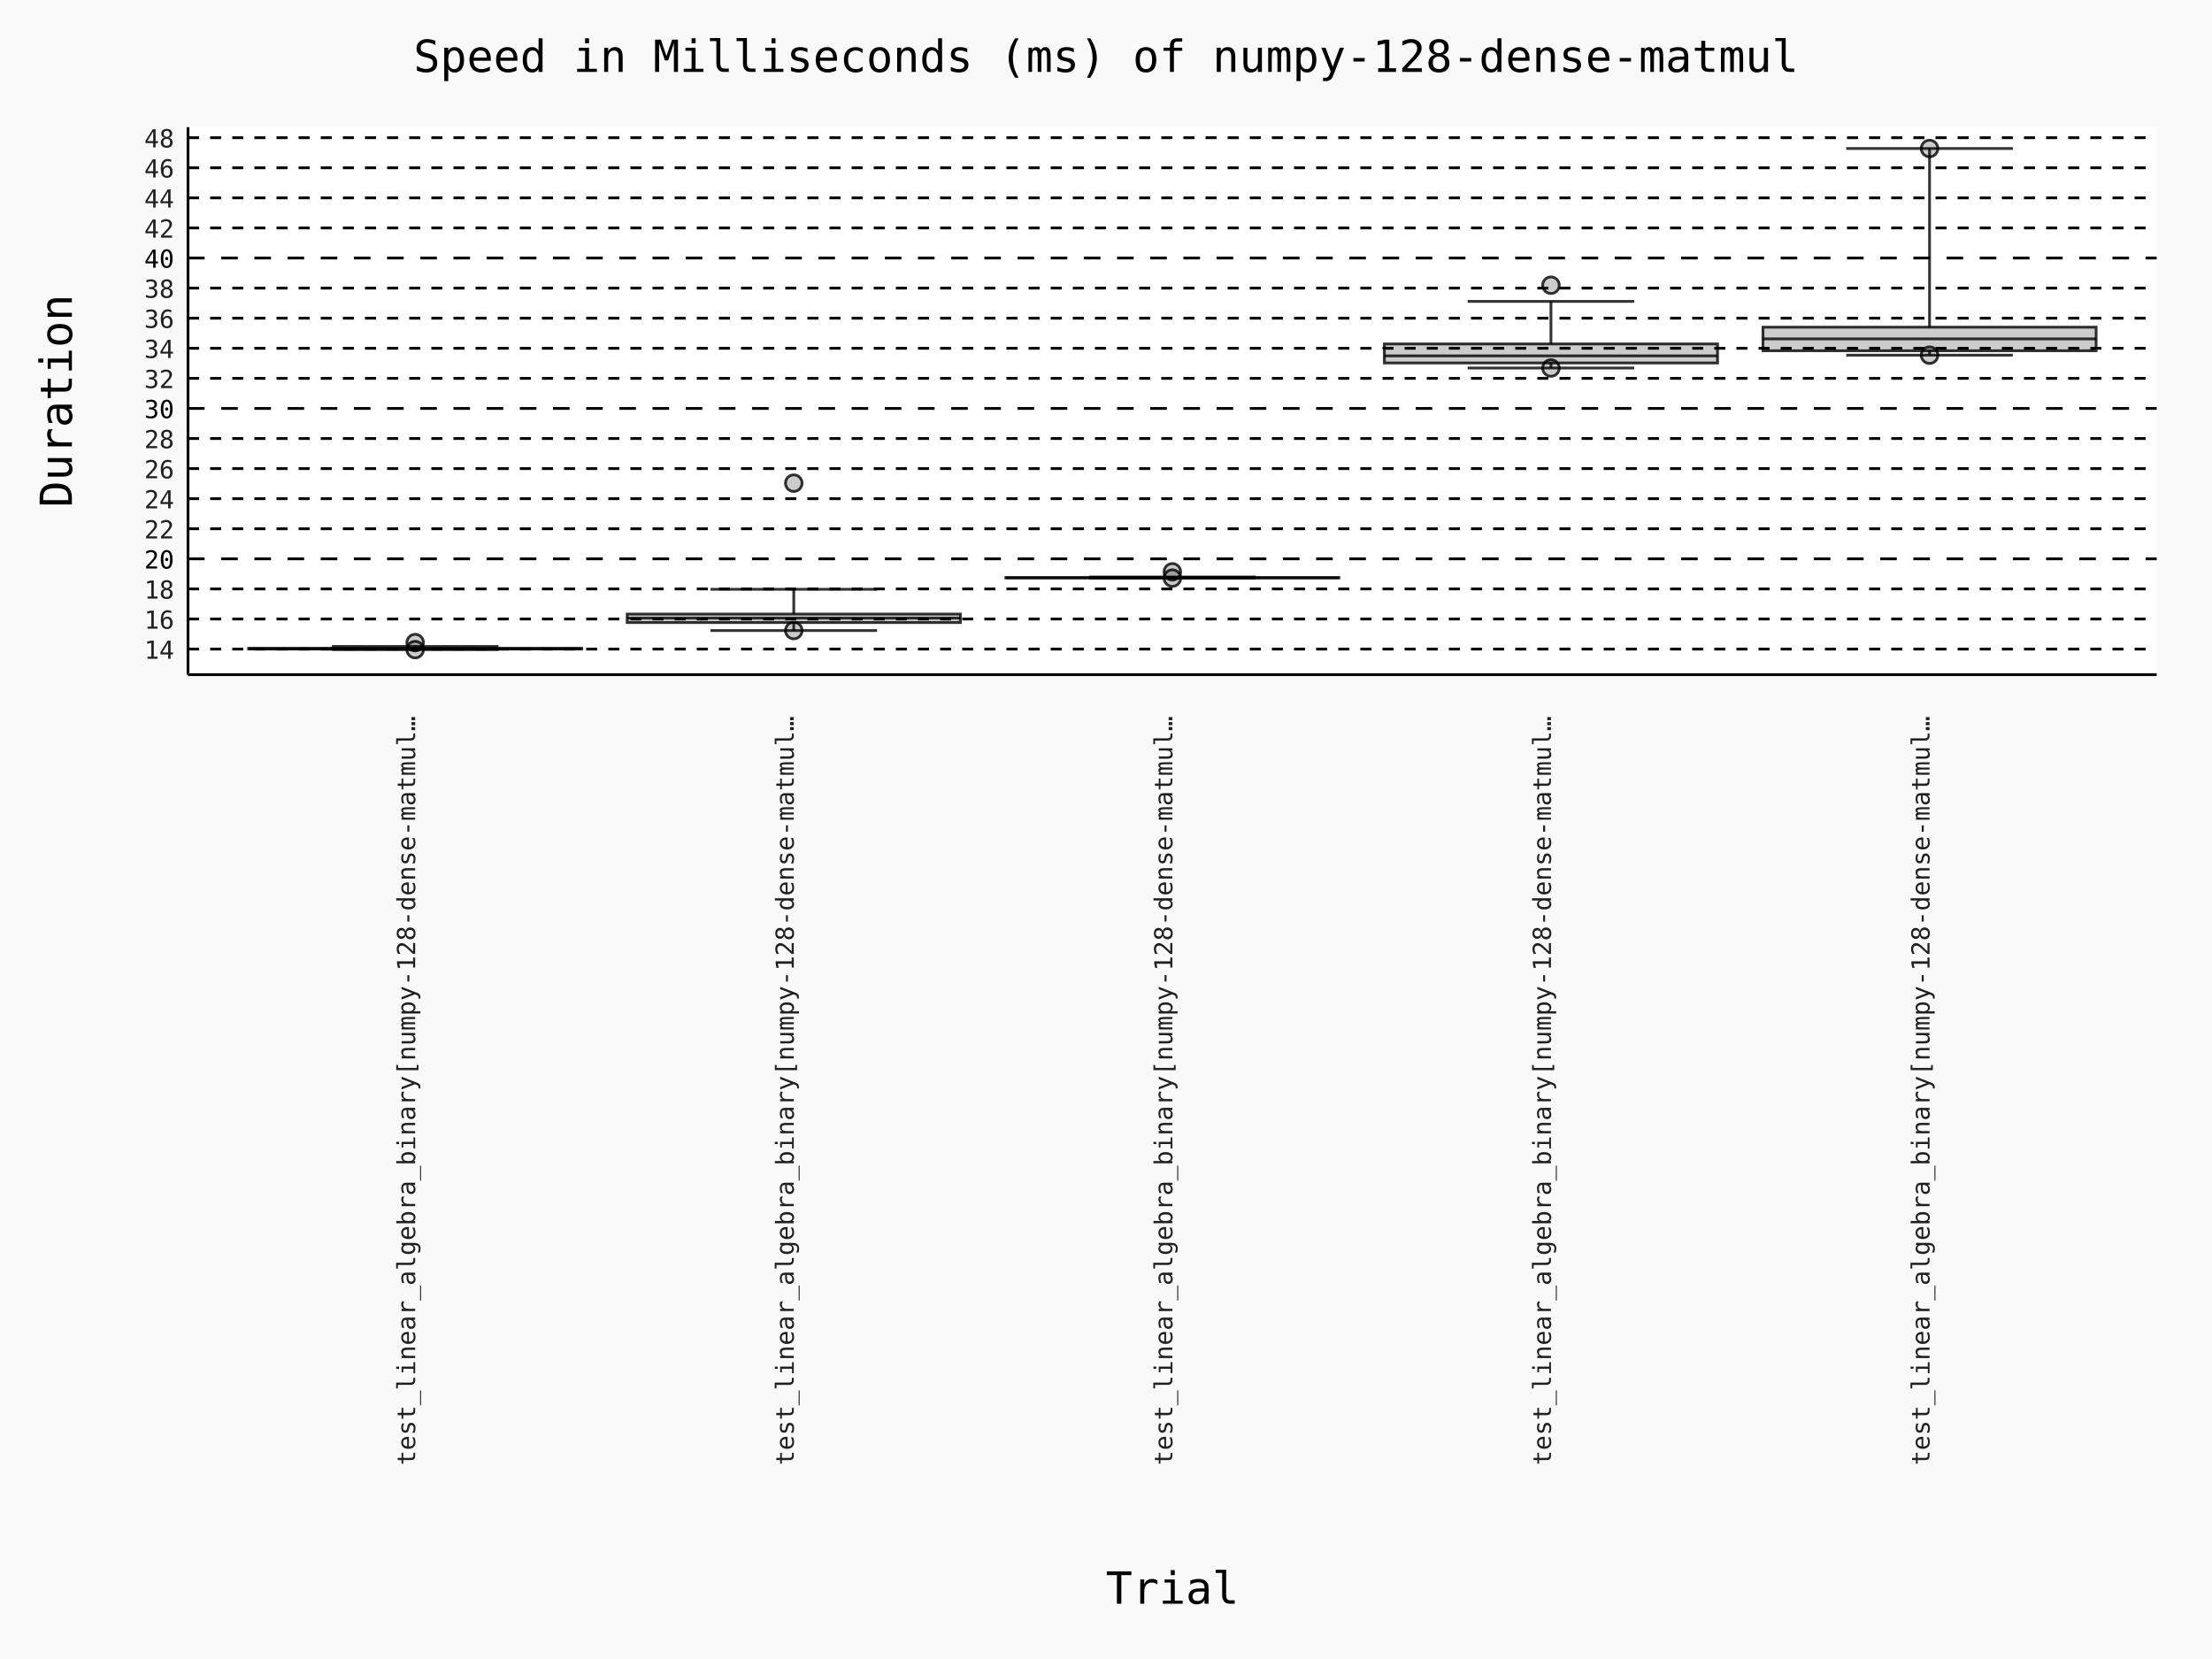
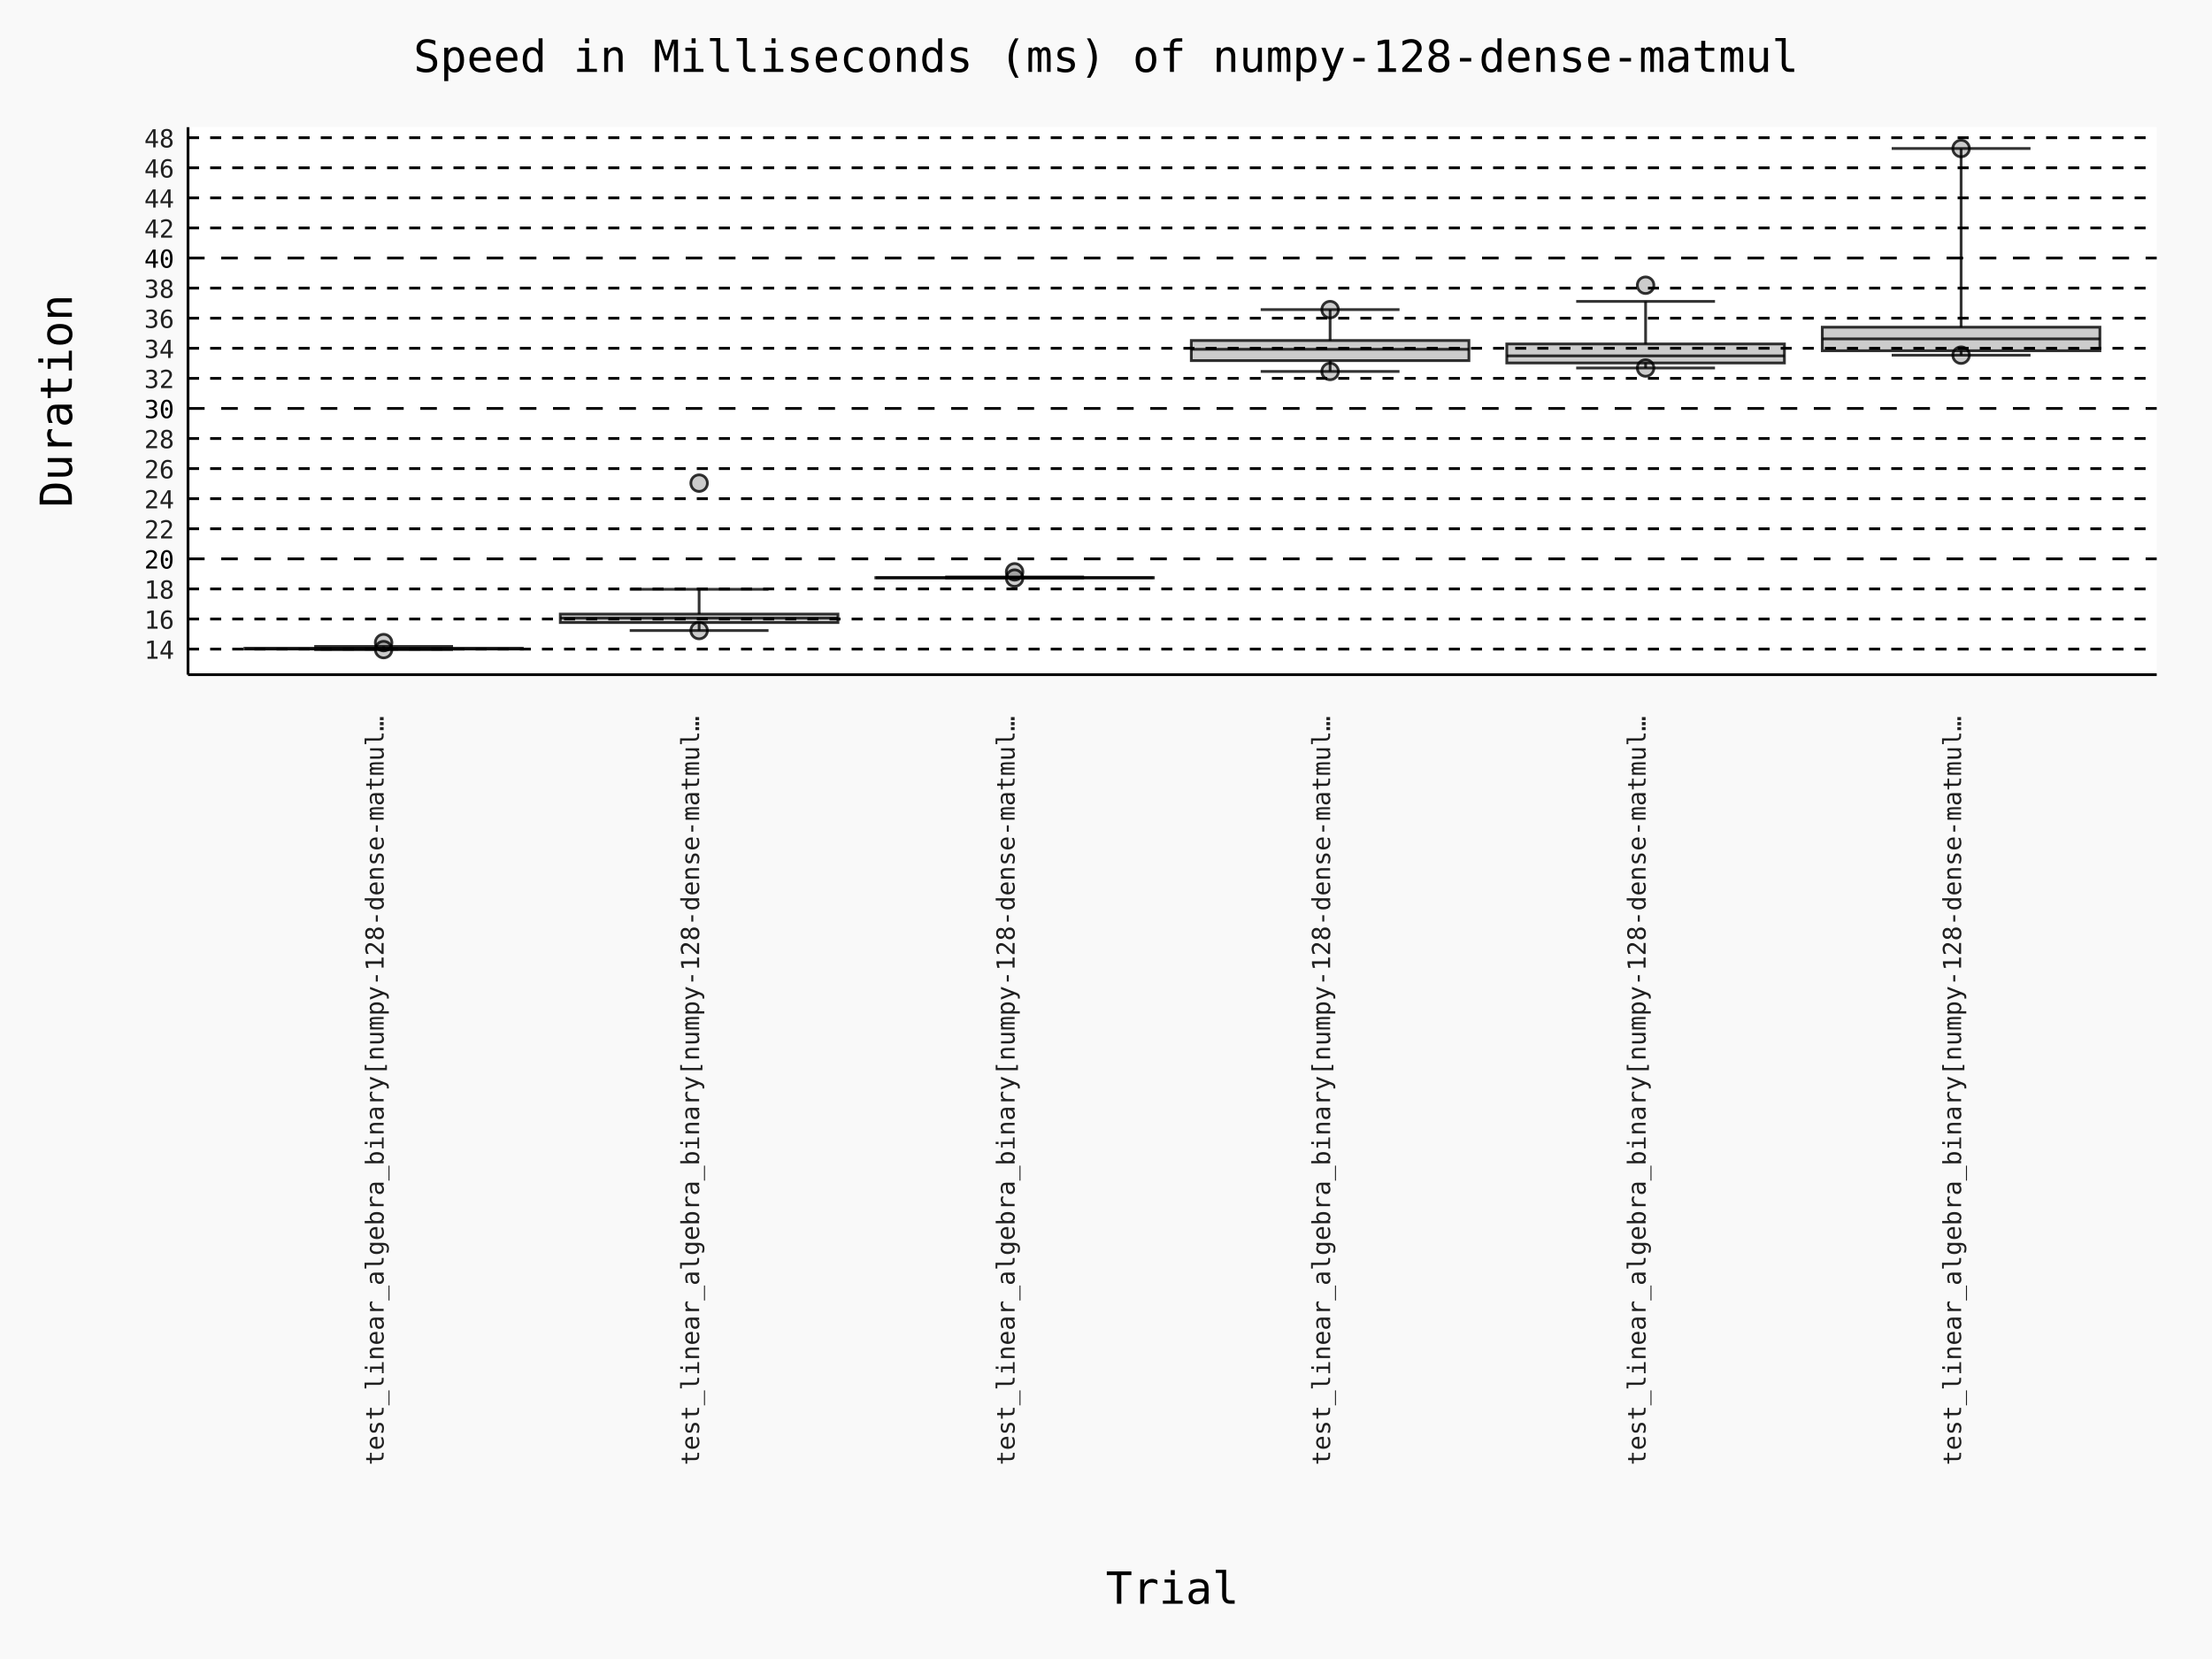
- <svg xmlns="http://www.w3.org/2000/svg" id="chart-01e28a47-dae2-4ed3-981c-42422c378820" class="pygal-chart" viewBox="0 0 800 600">
+ <svg xmlns="http://www.w3.org/2000/svg" id="chart-468716c3-79ac-4fae-b366-fb5f323527cd" class="pygal-chart" viewBox="0 0 800 600">
  <defs>
-     <style type="text/css">#chart-01e28a47-dae2-4ed3-981c-42422c378820{-webkit-user-select:none;-webkit-font-smoothing:antialiased;font-family:Consolas,"Deja Vu Sans Mono","Bitstream Vera Sans Mono","Courier New",monospace}#chart-01e28a47-dae2-4ed3-981c-42422c378820 .title{font-family:Consolas,"Deja Vu Sans Mono","Bitstream Vera Sans Mono","Courier New",monospace;font-size:16px}#chart-01e28a47-dae2-4ed3-981c-42422c378820 .legends .legend text{font-family:Consolas,"Deja Vu Sans Mono","Bitstream Vera Sans Mono","Courier New",monospace;font-size:14px}#chart-01e28a47-dae2-4ed3-981c-42422c378820 .axis text{font-family:Consolas,"Deja Vu Sans Mono","Bitstream Vera Sans Mono","Courier New",monospace;font-size:10px}#chart-01e28a47-dae2-4ed3-981c-42422c378820 .axis text.major{font-family:Consolas,"Deja Vu Sans Mono","Bitstream Vera Sans Mono","Courier New",monospace;font-size:10px}#chart-01e28a47-dae2-4ed3-981c-42422c378820 .text-overlay text.value{font-family:Consolas,"Deja Vu Sans Mono","Bitstream Vera Sans Mono","Courier New",monospace;font-size:16px}#chart-01e28a47-dae2-4ed3-981c-42422c378820 .text-overlay text.label{font-family:Consolas,"Deja Vu Sans Mono","Bitstream Vera Sans Mono","Courier New",monospace;font-size:10px}#chart-01e28a47-dae2-4ed3-981c-42422c378820 .tooltip{font-family:Consolas,"Deja Vu Sans Mono","Bitstream Vera Sans Mono","Courier New",monospace;font-size:14px}#chart-01e28a47-dae2-4ed3-981c-42422c378820 text.no_data{font-family:Consolas,"Deja Vu Sans Mono","Bitstream Vera Sans Mono","Courier New",monospace;font-size:64px}
- #chart-01e28a47-dae2-4ed3-981c-42422c378820{background-color:rgba(249,249,249,1)}#chart-01e28a47-dae2-4ed3-981c-42422c378820 path,#chart-01e28a47-dae2-4ed3-981c-42422c378820 line,#chart-01e28a47-dae2-4ed3-981c-42422c378820 rect,#chart-01e28a47-dae2-4ed3-981c-42422c378820 circle{-webkit-transition:150ms;-moz-transition:150ms;transition:150ms}#chart-01e28a47-dae2-4ed3-981c-42422c378820 .graph &gt; .background{fill:rgba(249,249,249,1)}#chart-01e28a47-dae2-4ed3-981c-42422c378820 .plot &gt; .background{fill:rgba(255,255,255,1)}#chart-01e28a47-dae2-4ed3-981c-42422c378820 .graph{fill:rgba(0,0,0,.87)}#chart-01e28a47-dae2-4ed3-981c-42422c378820 text.no_data{fill:rgba(0,0,0,1)}#chart-01e28a47-dae2-4ed3-981c-42422c378820 .title{fill:rgba(0,0,0,1)}#chart-01e28a47-dae2-4ed3-981c-42422c378820 .legends .legend text{fill:rgba(0,0,0,.87)}#chart-01e28a47-dae2-4ed3-981c-42422c378820 .legends .legend:hover text{fill:rgba(0,0,0,1)}#chart-01e28a47-dae2-4ed3-981c-42422c378820 .axis .line{stroke:rgba(0,0,0,1)}#chart-01e28a47-dae2-4ed3-981c-42422c378820 .axis .guide.line{stroke:rgba(0,0,0,.54)}#chart-01e28a47-dae2-4ed3-981c-42422c378820 .axis .major.line{stroke:rgba(0,0,0,.87)}#chart-01e28a47-dae2-4ed3-981c-42422c378820 .axis text.major{fill:rgba(0,0,0,1)}#chart-01e28a47-dae2-4ed3-981c-42422c378820 .axis.y .guides:hover .guide.line,#chart-01e28a47-dae2-4ed3-981c-42422c378820 .line-graph .axis.x .guides:hover .guide.line,#chart-01e28a47-dae2-4ed3-981c-42422c378820 .stackedline-graph .axis.x .guides:hover .guide.line,#chart-01e28a47-dae2-4ed3-981c-42422c378820 .xy-graph .axis.x .guides:hover .guide.line{stroke:rgba(0,0,0,1)}#chart-01e28a47-dae2-4ed3-981c-42422c378820 .axis .guides:hover text{fill:rgba(0,0,0,1)}#chart-01e28a47-dae2-4ed3-981c-42422c378820 .reactive{fill-opacity:.7;stroke-opacity:.8;stroke-width:1}#chart-01e28a47-dae2-4ed3-981c-42422c378820 .ci{stroke:rgba(0,0,0,.87)}#chart-01e28a47-dae2-4ed3-981c-42422c378820 .reactive.active,#chart-01e28a47-dae2-4ed3-981c-42422c378820 .active .reactive{fill-opacity:.8;stroke-opacity:.9;stroke-width:4}#chart-01e28a47-dae2-4ed3-981c-42422c378820 .ci .reactive.active{stroke-width:1.5}#chart-01e28a47-dae2-4ed3-981c-42422c378820 .series text{fill:rgba(0,0,0,1)}#chart-01e28a47-dae2-4ed3-981c-42422c378820 .tooltip rect{fill:rgba(255,255,255,1);stroke:rgba(0,0,0,1);-webkit-transition:opacity 150ms;-moz-transition:opacity 150ms;transition:opacity 150ms}#chart-01e28a47-dae2-4ed3-981c-42422c378820 .tooltip .label{fill:rgba(0,0,0,.87)}#chart-01e28a47-dae2-4ed3-981c-42422c378820 .tooltip .label{fill:rgba(0,0,0,.87)}#chart-01e28a47-dae2-4ed3-981c-42422c378820 .tooltip .legend{font-size:.8em;fill:rgba(0,0,0,.54)}#chart-01e28a47-dae2-4ed3-981c-42422c378820 .tooltip .x_label{font-size:.6em;fill:rgba(0,0,0,1)}#chart-01e28a47-dae2-4ed3-981c-42422c378820 .tooltip .xlink{font-size:.5em;text-decoration:underline}#chart-01e28a47-dae2-4ed3-981c-42422c378820 .tooltip .value{font-size:1.5em}#chart-01e28a47-dae2-4ed3-981c-42422c378820 .bound{font-size:.5em}#chart-01e28a47-dae2-4ed3-981c-42422c378820 .max-value{font-size:.75em;fill:rgba(0,0,0,.54)}#chart-01e28a47-dae2-4ed3-981c-42422c378820 .map-element{fill:rgba(255,255,255,1);stroke:rgba(0,0,0,.54) !important}#chart-01e28a47-dae2-4ed3-981c-42422c378820 .map-element .reactive{fill-opacity:inherit;stroke-opacity:inherit}#chart-01e28a47-dae2-4ed3-981c-42422c378820 .color-0,#chart-01e28a47-dae2-4ed3-981c-42422c378820 .color-0 a:visited{stroke:#000000;fill:#000000}#chart-01e28a47-dae2-4ed3-981c-42422c378820 .color-1,#chart-01e28a47-dae2-4ed3-981c-42422c378820 .color-1 a:visited{stroke:#000000;fill:#000000}#chart-01e28a47-dae2-4ed3-981c-42422c378820 .color-2,#chart-01e28a47-dae2-4ed3-981c-42422c378820 .color-2 a:visited{stroke:#000000;fill:#000000}#chart-01e28a47-dae2-4ed3-981c-42422c378820 .color-3,#chart-01e28a47-dae2-4ed3-981c-42422c378820 .color-3 a:visited{stroke:#000000;fill:#000000}#chart-01e28a47-dae2-4ed3-981c-42422c378820 .color-4,#chart-01e28a47-dae2-4ed3-981c-42422c378820 .color-4 a:visited{stroke:#000000;fill:#000000}#chart-01e28a47-dae2-4ed3-981c-42422c378820 .text-overlay .color-0 text{fill:white}#chart-01e28a47-dae2-4ed3-981c-42422c378820 .text-overlay .color-1 text{fill:white}#chart-01e28a47-dae2-4ed3-981c-42422c378820 .text-overlay .color-2 text{fill:white}#chart-01e28a47-dae2-4ed3-981c-42422c378820 .text-overlay .color-3 text{fill:white}#chart-01e28a47-dae2-4ed3-981c-42422c378820 .text-overlay .color-4 text{fill:white}
- #chart-01e28a47-dae2-4ed3-981c-42422c378820 text.no_data{text-anchor:middle}#chart-01e28a47-dae2-4ed3-981c-42422c378820 .guide.line{fill:none}#chart-01e28a47-dae2-4ed3-981c-42422c378820 .centered{text-anchor:middle}#chart-01e28a47-dae2-4ed3-981c-42422c378820 .title{text-anchor:middle}#chart-01e28a47-dae2-4ed3-981c-42422c378820 .legends .legend text{fill-opacity:1}#chart-01e28a47-dae2-4ed3-981c-42422c378820 .axis.x text{text-anchor:middle}#chart-01e28a47-dae2-4ed3-981c-42422c378820 .axis.x:not(.web) text[transform]{text-anchor:start}#chart-01e28a47-dae2-4ed3-981c-42422c378820 .axis.x:not(.web) text[transform].backwards{text-anchor:end}#chart-01e28a47-dae2-4ed3-981c-42422c378820 .axis.y text{text-anchor:end}#chart-01e28a47-dae2-4ed3-981c-42422c378820 .axis.y text[transform].backwards{text-anchor:start}#chart-01e28a47-dae2-4ed3-981c-42422c378820 .axis.y2 text{text-anchor:start}#chart-01e28a47-dae2-4ed3-981c-42422c378820 .axis.y2 text[transform].backwards{text-anchor:end}#chart-01e28a47-dae2-4ed3-981c-42422c378820 .axis .guide.line{stroke-dasharray:4,4;stroke:black}#chart-01e28a47-dae2-4ed3-981c-42422c378820 .axis .major.guide.line{stroke-dasharray:6,6;stroke:black}#chart-01e28a47-dae2-4ed3-981c-42422c378820 .horizontal .axis.y .guide.line,#chart-01e28a47-dae2-4ed3-981c-42422c378820 .horizontal .axis.y2 .guide.line,#chart-01e28a47-dae2-4ed3-981c-42422c378820 .vertical .axis.x .guide.line{opacity:0}#chart-01e28a47-dae2-4ed3-981c-42422c378820 .horizontal .axis.always_show .guide.line,#chart-01e28a47-dae2-4ed3-981c-42422c378820 .vertical .axis.always_show .guide.line{opacity:1 !important}#chart-01e28a47-dae2-4ed3-981c-42422c378820 .axis.y .guides:hover .guide.line,#chart-01e28a47-dae2-4ed3-981c-42422c378820 .axis.y2 .guides:hover .guide.line,#chart-01e28a47-dae2-4ed3-981c-42422c378820 .axis.x .guides:hover .guide.line{opacity:1}#chart-01e28a47-dae2-4ed3-981c-42422c378820 .axis .guides:hover text{opacity:1}#chart-01e28a47-dae2-4ed3-981c-42422c378820 .nofill{fill:none}#chart-01e28a47-dae2-4ed3-981c-42422c378820 .subtle-fill{fill-opacity:.2}#chart-01e28a47-dae2-4ed3-981c-42422c378820 .dot{stroke-width:1px;fill-opacity:1;stroke-opacity:1}#chart-01e28a47-dae2-4ed3-981c-42422c378820 .dot.active{stroke-width:5px}#chart-01e28a47-dae2-4ed3-981c-42422c378820 .dot.negative{fill:transparent}#chart-01e28a47-dae2-4ed3-981c-42422c378820 text,#chart-01e28a47-dae2-4ed3-981c-42422c378820 tspan{stroke:none !important}#chart-01e28a47-dae2-4ed3-981c-42422c378820 .series text.active{opacity:1}#chart-01e28a47-dae2-4ed3-981c-42422c378820 .tooltip rect{fill-opacity:.95;stroke-width:.5}#chart-01e28a47-dae2-4ed3-981c-42422c378820 .tooltip text{fill-opacity:1}#chart-01e28a47-dae2-4ed3-981c-42422c378820 .showable{visibility:hidden}#chart-01e28a47-dae2-4ed3-981c-42422c378820 .showable.shown{visibility:visible}#chart-01e28a47-dae2-4ed3-981c-42422c378820 .gauge-background{fill:rgba(229,229,229,1);stroke:none}#chart-01e28a47-dae2-4ed3-981c-42422c378820 .bg-lines{stroke:rgba(249,249,249,1);stroke-width:2px}
+     <style type="text/css">#chart-468716c3-79ac-4fae-b366-fb5f323527cd{-webkit-user-select:none;-webkit-font-smoothing:antialiased;font-family:Consolas,"Deja Vu Sans Mono","Bitstream Vera Sans Mono","Courier New",monospace}#chart-468716c3-79ac-4fae-b366-fb5f323527cd .title{font-family:Consolas,"Deja Vu Sans Mono","Bitstream Vera Sans Mono","Courier New",monospace;font-size:16px}#chart-468716c3-79ac-4fae-b366-fb5f323527cd .legends .legend text{font-family:Consolas,"Deja Vu Sans Mono","Bitstream Vera Sans Mono","Courier New",monospace;font-size:14px}#chart-468716c3-79ac-4fae-b366-fb5f323527cd .axis text{font-family:Consolas,"Deja Vu Sans Mono","Bitstream Vera Sans Mono","Courier New",monospace;font-size:10px}#chart-468716c3-79ac-4fae-b366-fb5f323527cd .axis text.major{font-family:Consolas,"Deja Vu Sans Mono","Bitstream Vera Sans Mono","Courier New",monospace;font-size:10px}#chart-468716c3-79ac-4fae-b366-fb5f323527cd .text-overlay text.value{font-family:Consolas,"Deja Vu Sans Mono","Bitstream Vera Sans Mono","Courier New",monospace;font-size:16px}#chart-468716c3-79ac-4fae-b366-fb5f323527cd .text-overlay text.label{font-family:Consolas,"Deja Vu Sans Mono","Bitstream Vera Sans Mono","Courier New",monospace;font-size:10px}#chart-468716c3-79ac-4fae-b366-fb5f323527cd .tooltip{font-family:Consolas,"Deja Vu Sans Mono","Bitstream Vera Sans Mono","Courier New",monospace;font-size:14px}#chart-468716c3-79ac-4fae-b366-fb5f323527cd text.no_data{font-family:Consolas,"Deja Vu Sans Mono","Bitstream Vera Sans Mono","Courier New",monospace;font-size:64px}
+ #chart-468716c3-79ac-4fae-b366-fb5f323527cd{background-color:rgba(249,249,249,1)}#chart-468716c3-79ac-4fae-b366-fb5f323527cd path,#chart-468716c3-79ac-4fae-b366-fb5f323527cd line,#chart-468716c3-79ac-4fae-b366-fb5f323527cd rect,#chart-468716c3-79ac-4fae-b366-fb5f323527cd circle{-webkit-transition:150ms;-moz-transition:150ms;transition:150ms}#chart-468716c3-79ac-4fae-b366-fb5f323527cd .graph &gt; .background{fill:rgba(249,249,249,1)}#chart-468716c3-79ac-4fae-b366-fb5f323527cd .plot &gt; .background{fill:rgba(255,255,255,1)}#chart-468716c3-79ac-4fae-b366-fb5f323527cd .graph{fill:rgba(0,0,0,.87)}#chart-468716c3-79ac-4fae-b366-fb5f323527cd text.no_data{fill:rgba(0,0,0,1)}#chart-468716c3-79ac-4fae-b366-fb5f323527cd .title{fill:rgba(0,0,0,1)}#chart-468716c3-79ac-4fae-b366-fb5f323527cd .legends .legend text{fill:rgba(0,0,0,.87)}#chart-468716c3-79ac-4fae-b366-fb5f323527cd .legends .legend:hover text{fill:rgba(0,0,0,1)}#chart-468716c3-79ac-4fae-b366-fb5f323527cd .axis .line{stroke:rgba(0,0,0,1)}#chart-468716c3-79ac-4fae-b366-fb5f323527cd .axis .guide.line{stroke:rgba(0,0,0,.54)}#chart-468716c3-79ac-4fae-b366-fb5f323527cd .axis .major.line{stroke:rgba(0,0,0,.87)}#chart-468716c3-79ac-4fae-b366-fb5f323527cd .axis text.major{fill:rgba(0,0,0,1)}#chart-468716c3-79ac-4fae-b366-fb5f323527cd .axis.y .guides:hover .guide.line,#chart-468716c3-79ac-4fae-b366-fb5f323527cd .line-graph .axis.x .guides:hover .guide.line,#chart-468716c3-79ac-4fae-b366-fb5f323527cd .stackedline-graph .axis.x .guides:hover .guide.line,#chart-468716c3-79ac-4fae-b366-fb5f323527cd .xy-graph .axis.x .guides:hover .guide.line{stroke:rgba(0,0,0,1)}#chart-468716c3-79ac-4fae-b366-fb5f323527cd .axis .guides:hover text{fill:rgba(0,0,0,1)}#chart-468716c3-79ac-4fae-b366-fb5f323527cd .reactive{fill-opacity:.7;stroke-opacity:.8;stroke-width:1}#chart-468716c3-79ac-4fae-b366-fb5f323527cd .ci{stroke:rgba(0,0,0,.87)}#chart-468716c3-79ac-4fae-b366-fb5f323527cd .reactive.active,#chart-468716c3-79ac-4fae-b366-fb5f323527cd .active .reactive{fill-opacity:.8;stroke-opacity:.9;stroke-width:4}#chart-468716c3-79ac-4fae-b366-fb5f323527cd .ci .reactive.active{stroke-width:1.5}#chart-468716c3-79ac-4fae-b366-fb5f323527cd .series text{fill:rgba(0,0,0,1)}#chart-468716c3-79ac-4fae-b366-fb5f323527cd .tooltip rect{fill:rgba(255,255,255,1);stroke:rgba(0,0,0,1);-webkit-transition:opacity 150ms;-moz-transition:opacity 150ms;transition:opacity 150ms}#chart-468716c3-79ac-4fae-b366-fb5f323527cd .tooltip .label{fill:rgba(0,0,0,.87)}#chart-468716c3-79ac-4fae-b366-fb5f323527cd .tooltip .label{fill:rgba(0,0,0,.87)}#chart-468716c3-79ac-4fae-b366-fb5f323527cd .tooltip .legend{font-size:.8em;fill:rgba(0,0,0,.54)}#chart-468716c3-79ac-4fae-b366-fb5f323527cd .tooltip .x_label{font-size:.6em;fill:rgba(0,0,0,1)}#chart-468716c3-79ac-4fae-b366-fb5f323527cd .tooltip .xlink{font-size:.5em;text-decoration:underline}#chart-468716c3-79ac-4fae-b366-fb5f323527cd .tooltip .value{font-size:1.5em}#chart-468716c3-79ac-4fae-b366-fb5f323527cd .bound{font-size:.5em}#chart-468716c3-79ac-4fae-b366-fb5f323527cd .max-value{font-size:.75em;fill:rgba(0,0,0,.54)}#chart-468716c3-79ac-4fae-b366-fb5f323527cd .map-element{fill:rgba(255,255,255,1);stroke:rgba(0,0,0,.54) !important}#chart-468716c3-79ac-4fae-b366-fb5f323527cd .map-element .reactive{fill-opacity:inherit;stroke-opacity:inherit}#chart-468716c3-79ac-4fae-b366-fb5f323527cd .color-0,#chart-468716c3-79ac-4fae-b366-fb5f323527cd .color-0 a:visited{stroke:#000000;fill:#000000}#chart-468716c3-79ac-4fae-b366-fb5f323527cd .color-1,#chart-468716c3-79ac-4fae-b366-fb5f323527cd .color-1 a:visited{stroke:#000000;fill:#000000}#chart-468716c3-79ac-4fae-b366-fb5f323527cd .color-2,#chart-468716c3-79ac-4fae-b366-fb5f323527cd .color-2 a:visited{stroke:#000000;fill:#000000}#chart-468716c3-79ac-4fae-b366-fb5f323527cd .color-3,#chart-468716c3-79ac-4fae-b366-fb5f323527cd .color-3 a:visited{stroke:#000000;fill:#000000}#chart-468716c3-79ac-4fae-b366-fb5f323527cd .color-4,#chart-468716c3-79ac-4fae-b366-fb5f323527cd .color-4 a:visited{stroke:#000000;fill:#000000}#chart-468716c3-79ac-4fae-b366-fb5f323527cd .color-5,#chart-468716c3-79ac-4fae-b366-fb5f323527cd .color-5 a:visited{stroke:#000000;fill:#000000}#chart-468716c3-79ac-4fae-b366-fb5f323527cd .text-overlay .color-0 text{fill:white}#chart-468716c3-79ac-4fae-b366-fb5f323527cd .text-overlay .color-1 text{fill:white}#chart-468716c3-79ac-4fae-b366-fb5f323527cd .text-overlay .color-2 text{fill:white}#chart-468716c3-79ac-4fae-b366-fb5f323527cd .text-overlay .color-3 text{fill:white}#chart-468716c3-79ac-4fae-b366-fb5f323527cd .text-overlay .color-4 text{fill:white}#chart-468716c3-79ac-4fae-b366-fb5f323527cd .text-overlay .color-5 text{fill:white}
+ #chart-468716c3-79ac-4fae-b366-fb5f323527cd text.no_data{text-anchor:middle}#chart-468716c3-79ac-4fae-b366-fb5f323527cd .guide.line{fill:none}#chart-468716c3-79ac-4fae-b366-fb5f323527cd .centered{text-anchor:middle}#chart-468716c3-79ac-4fae-b366-fb5f323527cd .title{text-anchor:middle}#chart-468716c3-79ac-4fae-b366-fb5f323527cd .legends .legend text{fill-opacity:1}#chart-468716c3-79ac-4fae-b366-fb5f323527cd .axis.x text{text-anchor:middle}#chart-468716c3-79ac-4fae-b366-fb5f323527cd .axis.x:not(.web) text[transform]{text-anchor:start}#chart-468716c3-79ac-4fae-b366-fb5f323527cd .axis.x:not(.web) text[transform].backwards{text-anchor:end}#chart-468716c3-79ac-4fae-b366-fb5f323527cd .axis.y text{text-anchor:end}#chart-468716c3-79ac-4fae-b366-fb5f323527cd .axis.y text[transform].backwards{text-anchor:start}#chart-468716c3-79ac-4fae-b366-fb5f323527cd .axis.y2 text{text-anchor:start}#chart-468716c3-79ac-4fae-b366-fb5f323527cd .axis.y2 text[transform].backwards{text-anchor:end}#chart-468716c3-79ac-4fae-b366-fb5f323527cd .axis .guide.line{stroke-dasharray:4,4;stroke:black}#chart-468716c3-79ac-4fae-b366-fb5f323527cd .axis .major.guide.line{stroke-dasharray:6,6;stroke:black}#chart-468716c3-79ac-4fae-b366-fb5f323527cd .horizontal .axis.y .guide.line,#chart-468716c3-79ac-4fae-b366-fb5f323527cd .horizontal .axis.y2 .guide.line,#chart-468716c3-79ac-4fae-b366-fb5f323527cd .vertical .axis.x .guide.line{opacity:0}#chart-468716c3-79ac-4fae-b366-fb5f323527cd .horizontal .axis.always_show .guide.line,#chart-468716c3-79ac-4fae-b366-fb5f323527cd .vertical .axis.always_show .guide.line{opacity:1 !important}#chart-468716c3-79ac-4fae-b366-fb5f323527cd .axis.y .guides:hover .guide.line,#chart-468716c3-79ac-4fae-b366-fb5f323527cd .axis.y2 .guides:hover .guide.line,#chart-468716c3-79ac-4fae-b366-fb5f323527cd .axis.x .guides:hover .guide.line{opacity:1}#chart-468716c3-79ac-4fae-b366-fb5f323527cd .axis .guides:hover text{opacity:1}#chart-468716c3-79ac-4fae-b366-fb5f323527cd .nofill{fill:none}#chart-468716c3-79ac-4fae-b366-fb5f323527cd .subtle-fill{fill-opacity:.2}#chart-468716c3-79ac-4fae-b366-fb5f323527cd .dot{stroke-width:1px;fill-opacity:1;stroke-opacity:1}#chart-468716c3-79ac-4fae-b366-fb5f323527cd .dot.active{stroke-width:5px}#chart-468716c3-79ac-4fae-b366-fb5f323527cd .dot.negative{fill:transparent}#chart-468716c3-79ac-4fae-b366-fb5f323527cd text,#chart-468716c3-79ac-4fae-b366-fb5f323527cd tspan{stroke:none !important}#chart-468716c3-79ac-4fae-b366-fb5f323527cd .series text.active{opacity:1}#chart-468716c3-79ac-4fae-b366-fb5f323527cd .tooltip rect{fill-opacity:.95;stroke-width:.5}#chart-468716c3-79ac-4fae-b366-fb5f323527cd .tooltip text{fill-opacity:1}#chart-468716c3-79ac-4fae-b366-fb5f323527cd .showable{visibility:hidden}#chart-468716c3-79ac-4fae-b366-fb5f323527cd .showable.shown{visibility:visible}#chart-468716c3-79ac-4fae-b366-fb5f323527cd .gauge-background{fill:rgba(229,229,229,1);stroke:none}#chart-468716c3-79ac-4fae-b366-fb5f323527cd .bg-lines{stroke:rgba(249,249,249,1);stroke-width:2px}
.tooltip .value{font-size:1em !important}.axis text{font-size:9px !important}</style>
  </defs>
  <g class="graph custombox-graph vertical">
    <rect x="0" y="0" width="800" height="600" class="background" />
    <g transform="translate(68, 46)" class="plot">
      <rect x="0" y="0" width="712.0" height="198.0" class="background" />
      <g class="axis y always_show">
        <path d="M0 198 h712" class="line" />
        <g class="guides">
          <path d="M0 188.753 h712" class="guide line" />
          <text x="-5" y="192.253" class="">14</text>
        </g>
        <g class="guides">
          <path d="M0 177.874 h712" class="guide line" />
          <text x="-5" y="181.374" class="">16</text>
        </g>
        <g class="guides">
          <path d="M0 166.995 h712" class="guide line" />
          <text x="-5" y="170.495" class="">18</text>
        </g>
        <g class="guides">
          <path d="M0 156.115 h712" class="major guide line" />
          <text x="-5" y="159.615" class="major">20</text>
        </g>
        <g class="guides">
          <path d="M0 145.236 h712" class="guide line" />
          <text x="-5" y="148.736" class="">22</text>
        </g>
        <g class="guides">
          <path d="M0 134.357 h712" class="guide line" />
          <text x="-5" y="137.857" class="">24</text>
        </g>
        <g class="guides">
          <path d="M0 123.478 h712" class="guide line" />
          <text x="-5" y="126.978" class="">26</text>
        </g>
        <g class="guides">
          <path d="M0 112.599 h712" class="guide line" />
          <text x="-5" y="116.099" class="">28</text>
        </g>
        <g class="guides">
          <path d="M0 101.72 h712" class="major guide line" />
          <text x="-5" y="105.22" class="major">30</text>
        </g>
        <g class="guides">
          <path d="M0 90.841 h712" class="guide line" />
          <text x="-5" y="94.341" class="">32</text>
        </g>
        <g class="guides">
          <path d="M0 79.962 h712" class="guide line" />
          <text x="-5" y="83.462" class="">34</text>
        </g>
        <g class="guides">
          <path d="M0 69.082 h712" class="guide line" />
          <text x="-5" y="72.582" class="">36</text>
        </g>
        <g class="guides">
          <path d="M0 58.203 h712" class="guide line" />
          <text x="-5" y="61.703" class="">38</text>
        </g>
        <g class="guides">
          <path d="M0 47.324 h712" class="major guide line" />
          <text x="-5" y="50.824" class="major">40</text>
        </g>
        <g class="guides">
          <path d="M0 36.445 h712" class="guide line" />
          <text x="-5" y="39.945" class="">42</text>
        </g>
        <g class="guides">
          <path d="M0 25.566 h712" class="guide line" />
          <text x="-5" y="29.066" class="">44</text>
        </g>
        <g class="guides">
          <path d="M0 14.687 h712" class="guide line" />
          <text x="-5" y="18.187" class="">46</text>
        </g>
        <g class="guides">
          <path d="M0 3.808 h712" class="guide line" />
          <text x="-5" y="7.308" class="">48</text>
        </g>
      </g>
      <g class="axis x">
        <path d="M0 0 v198" class="line" />
        <g class="guides">
-           <path d="M82.154 0 v198" class="guide line" />
-           <text x="82.154" y="213.0" class="backwards" transform="rotate(270 82.15385 213)">test_linear_algebra_binary[numpy-128-dense-matmul…</text>
-         </g>
-         <g class="guides">
-           <path d="M219.077 0 v198" class="guide line" />
-           <text x="219.077" y="213.0" class="backwards" transform="rotate(270 219.0769 213)">test_linear_algebra_binary[numpy-128-dense-matmul…</text>
-         </g>
-         <g class="guides">
-           <path d="M356 0 v198" class="guide line" />
-           <text x="356.0" y="213.0" class="backwards" transform="rotate(270 356 213)">test_linear_algebra_binary[numpy-128-dense-matmul…</text>
-         </g>
-         <g class="guides">
-           <path d="M492.923 0 v198" class="guide line" />
-           <text x="492.923" y="213.0" class="backwards" transform="rotate(270 492.9231 213)">test_linear_algebra_binary[numpy-128-dense-matmul…</text>
-         </g>
-         <g class="guides">
-           <path d="M629.846 0 v198" class="guide line" />
-           <text x="629.846" y="213.0" class="backwards" transform="rotate(270 629.8462 213)">test_linear_algebra_binary[numpy-128-dense-matmul…</text>
+           <path d="M70.744 0 v198" class="guide line" />
+           <text x="70.744" y="213.0" class="backwards" transform="rotate(270 70.74359 213)">test_linear_algebra_binary[numpy-128-dense-matmul…</text>
+         </g>
+         <g class="guides">
+           <path d="M184.846 0 v198" class="guide line" />
+           <text x="184.846" y="213.0" class="backwards" transform="rotate(270 184.8462 213)">test_linear_algebra_binary[numpy-128-dense-matmul…</text>
+         </g>
+         <g class="guides">
+           <path d="M298.949 0 v198" class="guide line" />
+           <text x="298.949" y="213.0" class="backwards" transform="rotate(270 298.9487 213)">test_linear_algebra_binary[numpy-128-dense-matmul…</text>
+         </g>
+         <g class="guides">
+           <path d="M413.051 0 v198" class="guide line" />
+           <text x="413.051" y="213.0" class="backwards" transform="rotate(270 413.0513 213)">test_linear_algebra_binary[numpy-128-dense-matmul…</text>
+         </g>
+         <g class="guides">
+           <path d="M527.154 0 v198" class="guide line" />
+           <text x="527.154" y="213.0" class="backwards" transform="rotate(270 527.1538 213)">test_linear_algebra_binary[numpy-128-dense-matmul…</text>
+         </g>
+         <g class="guides">
+           <path d="M641.256 0 v198" class="guide line" />
+           <text x="641.256" y="213.0" class="backwards" transform="rotate(270 641.2564 213)">test_linear_algebra_binary[numpy-128-dense-matmul…</text>
        </g>
      </g>
      <g class="series serie-0 color-0">
        <g class="boxes">
          <g class="box">
-             <path stroke-width="3" d="M52.031 188.935 L112.277 188.935" class="reactive tooltip-trigger" />
-             <path stroke-width="3" d="M21.908 188.626 L142.4 188.626" class="reactive tooltip-trigger" />
-             <path stroke-width="3" d="M52.031 187.788 L112.277 187.788" class="reactive tooltip-trigger" />
-             <path stroke-width="2" d="M82.154 188.935 L82.154 188.737" class="reactive tooltip-trigger" />
-             <path stroke-width="2" d="M82.154 187.788 L82.154 188.471" class="reactive tooltip-trigger" />
-             <rect x="21.908" y="188.471" height="0.266" width="120.492" class="subtle-fill reactive tooltip-trigger" />
-             <circle cx="82.154" cy="188.935" r="3" class="subtle-fill reactive tooltip-trigger" />
-             <circle cx="82.154" cy="186.409" r="3" class="subtle-fill reactive tooltip-trigger" />
+             <path stroke-width="3" d="M45.641 188.935 L95.846 188.935" class="reactive tooltip-trigger" />
+             <path stroke-width="3" d="M20.538 188.626 L120.949 188.626" class="reactive tooltip-trigger" />
+             <path stroke-width="3" d="M45.641 187.788 L95.846 187.788" class="reactive tooltip-trigger" />
+             <path stroke-width="2" d="M70.744 188.935 L70.744 188.737" class="reactive tooltip-trigger" />
+             <path stroke-width="2" d="M70.744 187.788 L70.744 188.471" class="reactive tooltip-trigger" />
+             <rect x="20.538" y="188.471" height="0.266" width="100.41" class="subtle-fill reactive tooltip-trigger" />
+             <circle cx="70.744" cy="188.935" r="3" class="subtle-fill reactive tooltip-trigger" />
+             <circle cx="70.744" cy="186.409" r="3" class="subtle-fill reactive tooltip-trigger" />
          </g>
        </g>
      </g>
      <g class="series serie-1 color-1">
        <g class="boxes">
          <g class="box">
-             <path stroke-width="3" d="M188.954 182.045 L249.2 182.045" class="reactive tooltip-trigger" />
-             <path stroke-width="3" d="M158.831 177.551 L279.323 177.551" class="reactive tooltip-trigger" />
-             <path stroke-width="3" d="M188.954 167.121 L249.2 167.121" class="reactive tooltip-trigger" />
-             <path stroke-width="2" d="M219.077 182.045 L219.077 179.151" class="reactive tooltip-trigger" />
-             <path stroke-width="2" d="M219.077 167.121 L219.077 176.087" class="reactive tooltip-trigger" />
-             <rect x="158.831" y="176.087" height="3.064" width="120.492" class="subtle-fill reactive tooltip-trigger" />
-             <circle cx="219.077" cy="182.045" r="3" class="subtle-fill reactive tooltip-trigger" />
-             <circle cx="219.077" cy="128.732" r="3" class="subtle-fill reactive tooltip-trigger" />
+             <path stroke-width="3" d="M159.744 182.045 L209.949 182.045" class="reactive tooltip-trigger" />
+             <path stroke-width="3" d="M134.641 177.551 L235.051 177.551" class="reactive tooltip-trigger" />
+             <path stroke-width="3" d="M159.744 167.121 L209.949 167.121" class="reactive tooltip-trigger" />
+             <path stroke-width="2" d="M184.846 182.045 L184.846 179.151" class="reactive tooltip-trigger" />
+             <path stroke-width="2" d="M184.846 167.121 L184.846 176.087" class="reactive tooltip-trigger" />
+             <rect x="134.641" y="176.087" height="3.064" width="100.41" class="subtle-fill reactive tooltip-trigger" />
+             <circle cx="184.846" cy="182.045" r="3" class="subtle-fill reactive tooltip-trigger" />
+             <circle cx="184.846" cy="128.732" r="3" class="subtle-fill reactive tooltip-trigger" />
          </g>
        </g>
      </g>
      <g class="series serie-2 color-2">
        <g class="boxes">
          <g class="box">
-             <path stroke-width="3" d="M325.877 163.08 L386.123 163.08" class="reactive tooltip-trigger" />
-             <path stroke-width="3" d="M295.754 162.942 L416.246 162.942" class="reactive tooltip-trigger" />
-             <path stroke-width="3" d="M325.877 162.674 L386.123 162.674" class="reactive tooltip-trigger" />
-             <path stroke-width="2" d="M356 163.08 L356 163.002" class="reactive tooltip-trigger" />
-             <path stroke-width="2" d="M356 162.674 L356 162.891" class="reactive tooltip-trigger" />
-             <rect x="295.754" y="162.891" height="0.112" width="120.492" class="subtle-fill reactive tooltip-trigger" />
-             <circle cx="356" cy="163.08" r="3" class="subtle-fill reactive tooltip-trigger" />
-             <circle cx="356" cy="160.821" r="3" class="subtle-fill reactive tooltip-trigger" />
+             <path stroke-width="3" d="M273.846 163.08 L324.051 163.08" class="reactive tooltip-trigger" />
+             <path stroke-width="3" d="M248.744 162.942 L349.154 162.942" class="reactive tooltip-trigger" />
+             <path stroke-width="3" d="M273.846 162.674 L324.051 162.674" class="reactive tooltip-trigger" />
+             <path stroke-width="2" d="M298.949 163.08 L298.949 163.002" class="reactive tooltip-trigger" />
+             <path stroke-width="2" d="M298.949 162.674 L298.949 162.891" class="reactive tooltip-trigger" />
+             <rect x="248.744" y="162.891" height="0.112" width="100.41" class="subtle-fill reactive tooltip-trigger" />
+             <circle cx="298.949" cy="163.08" r="3" class="subtle-fill reactive tooltip-trigger" />
+             <circle cx="298.949" cy="160.821" r="3" class="subtle-fill reactive tooltip-trigger" />
          </g>
        </g>
      </g>
      <g class="series serie-3 color-3">
        <g class="boxes">
          <g class="box">
-             <path stroke-width="3" d="M462.8 87.093 L523.046 87.093" class="reactive tooltip-trigger" />
-             <path stroke-width="3" d="M432.677 82.707 L553.169 82.707" class="reactive tooltip-trigger" />
-             <path stroke-width="3" d="M462.8 63.004 L523.046 63.004" class="reactive tooltip-trigger" />
-             <path stroke-width="2" d="M492.923 87.093 L492.923 85.273" class="reactive tooltip-trigger" />
-             <path stroke-width="2" d="M492.923 63.004 L492.923 78.392" class="reactive tooltip-trigger" />
-             <rect x="432.677" y="78.392" height="6.881" width="120.492" class="subtle-fill reactive tooltip-trigger" />
-             <circle cx="492.923" cy="87.093" r="3" class="subtle-fill reactive tooltip-trigger" />
-             <circle cx="492.923" cy="57.152" r="3" class="subtle-fill reactive tooltip-trigger" />
+             <path stroke-width="3" d="M387.949 88.341 L438.154 88.341" class="reactive tooltip-trigger" />
+             <path stroke-width="3" d="M362.846 80.321 L463.256 80.321" class="reactive tooltip-trigger" />
+             <path stroke-width="3" d="M387.949 65.973 L438.154 65.973" class="reactive tooltip-trigger" />
+             <path stroke-width="2" d="M413.051 88.341 L413.051 84.426" class="reactive tooltip-trigger" />
+             <path stroke-width="2" d="M413.051 65.973 L413.051 77.14" class="reactive tooltip-trigger" />
+             <rect x="362.846" y="77.14" height="7.286" width="100.41" class="subtle-fill reactive tooltip-trigger" />
+             <circle cx="413.051" cy="88.341" r="3" class="subtle-fill reactive tooltip-trigger" />
+             <circle cx="413.051" cy="65.973" r="3" class="subtle-fill reactive tooltip-trigger" />
          </g>
        </g>
      </g>
      <g class="series serie-4 color-4">
        <g class="boxes">
          <g class="box">
-             <path stroke-width="3" d="M599.723 82.447 L659.969 82.447" class="reactive tooltip-trigger" />
-             <path stroke-width="3" d="M569.6 76.555 L690.092 76.555" class="reactive tooltip-trigger" />
-             <path stroke-width="3" d="M599.723 7.707 L659.969 7.707" class="reactive tooltip-trigger" />
-             <path stroke-width="2" d="M629.846 82.447 L629.846 80.856" class="reactive tooltip-trigger" />
-             <path stroke-width="2" d="M629.846 7.707 L629.846 72.326" class="reactive tooltip-trigger" />
-             <rect x="569.6" y="72.326" height="8.53" width="120.492" class="subtle-fill reactive tooltip-trigger" />
-             <circle cx="629.846" cy="82.447" r="3" class="subtle-fill reactive tooltip-trigger" />
-             <circle cx="629.846" cy="7.707" r="3" class="subtle-fill reactive tooltip-trigger" />
+             <path stroke-width="3" d="M502.051 87.093 L552.256 87.093" class="reactive tooltip-trigger" />
+             <path stroke-width="3" d="M476.949 82.707 L577.359 82.707" class="reactive tooltip-trigger" />
+             <path stroke-width="3" d="M502.051 63.004 L552.256 63.004" class="reactive tooltip-trigger" />
+             <path stroke-width="2" d="M527.154 87.093 L527.154 85.273" class="reactive tooltip-trigger" />
+             <path stroke-width="2" d="M527.154 63.004 L527.154 78.392" class="reactive tooltip-trigger" />
+             <rect x="476.949" y="78.392" height="6.881" width="100.41" class="subtle-fill reactive tooltip-trigger" />
+             <circle cx="527.154" cy="87.093" r="3" class="subtle-fill reactive tooltip-trigger" />
+             <circle cx="527.154" cy="57.152" r="3" class="subtle-fill reactive tooltip-trigger" />
+           </g>
+         </g>
+       </g>
+       <g class="series serie-5 color-5">
+         <g class="boxes">
+           <g class="box">
+             <path stroke-width="3" d="M616.154 82.447 L666.359 82.447" class="reactive tooltip-trigger" />
+             <path stroke-width="3" d="M591.051 76.555 L691.462 76.555" class="reactive tooltip-trigger" />
+             <path stroke-width="3" d="M616.154 7.707 L666.359 7.707" class="reactive tooltip-trigger" />
+             <path stroke-width="2" d="M641.256 82.447 L641.256 80.856" class="reactive tooltip-trigger" />
+             <path stroke-width="2" d="M641.256 7.707 L641.256 72.326" class="reactive tooltip-trigger" />
+             <rect x="591.051" y="72.326" height="8.53" width="100.41" class="subtle-fill reactive tooltip-trigger" />
+             <circle cx="641.256" cy="82.447" r="3" class="subtle-fill reactive tooltip-trigger" />
+             <circle cx="641.256" cy="7.707" r="3" class="subtle-fill reactive tooltip-trigger" />
          </g>
        </g>
      </g>
    </g>
    <g class="titles">
      <text x="400.0" y="26" class="title plot_title">Speed in Milliseconds (ms) of numpy-128-dense-matmul</text>
      <text x="424.0" y="580.0" class="title">Trial</text>
      <text x="0" y="171.0" class="title" transform="rotate(-90 0 145)">Duration</text>
    </g>
    <g transform="translate(68, 46)" class="plot overlay">
      <g class="series serie-0 color-0" />
      <g class="series serie-1 color-1" />
      <g class="series serie-2 color-2" />
      <g class="series serie-3 color-3" />
      <g class="series serie-4 color-4" />
+       <g class="series serie-5 color-5" />
    </g>
    <g transform="translate(68, 46)" class="plot text-overlay">
      <g class="series serie-0 color-0" />
      <g class="series serie-1 color-1" />
      <g class="series serie-2 color-2" />
      <g class="series serie-3 color-3" />
      <g class="series serie-4 color-4" />
+       <g class="series serie-5 color-5" />
    </g>
    <g transform="translate(68, 46)" class="plot tooltip-overlay">
      <g transform="translate(0 0)" style="opacity: 0" class="tooltip">
        <rect rx="0" ry="0" width="0" height="0" class="tooltip-box" />
        <g class="text" />
      </g>
    </g>
  </g>
</svg>
